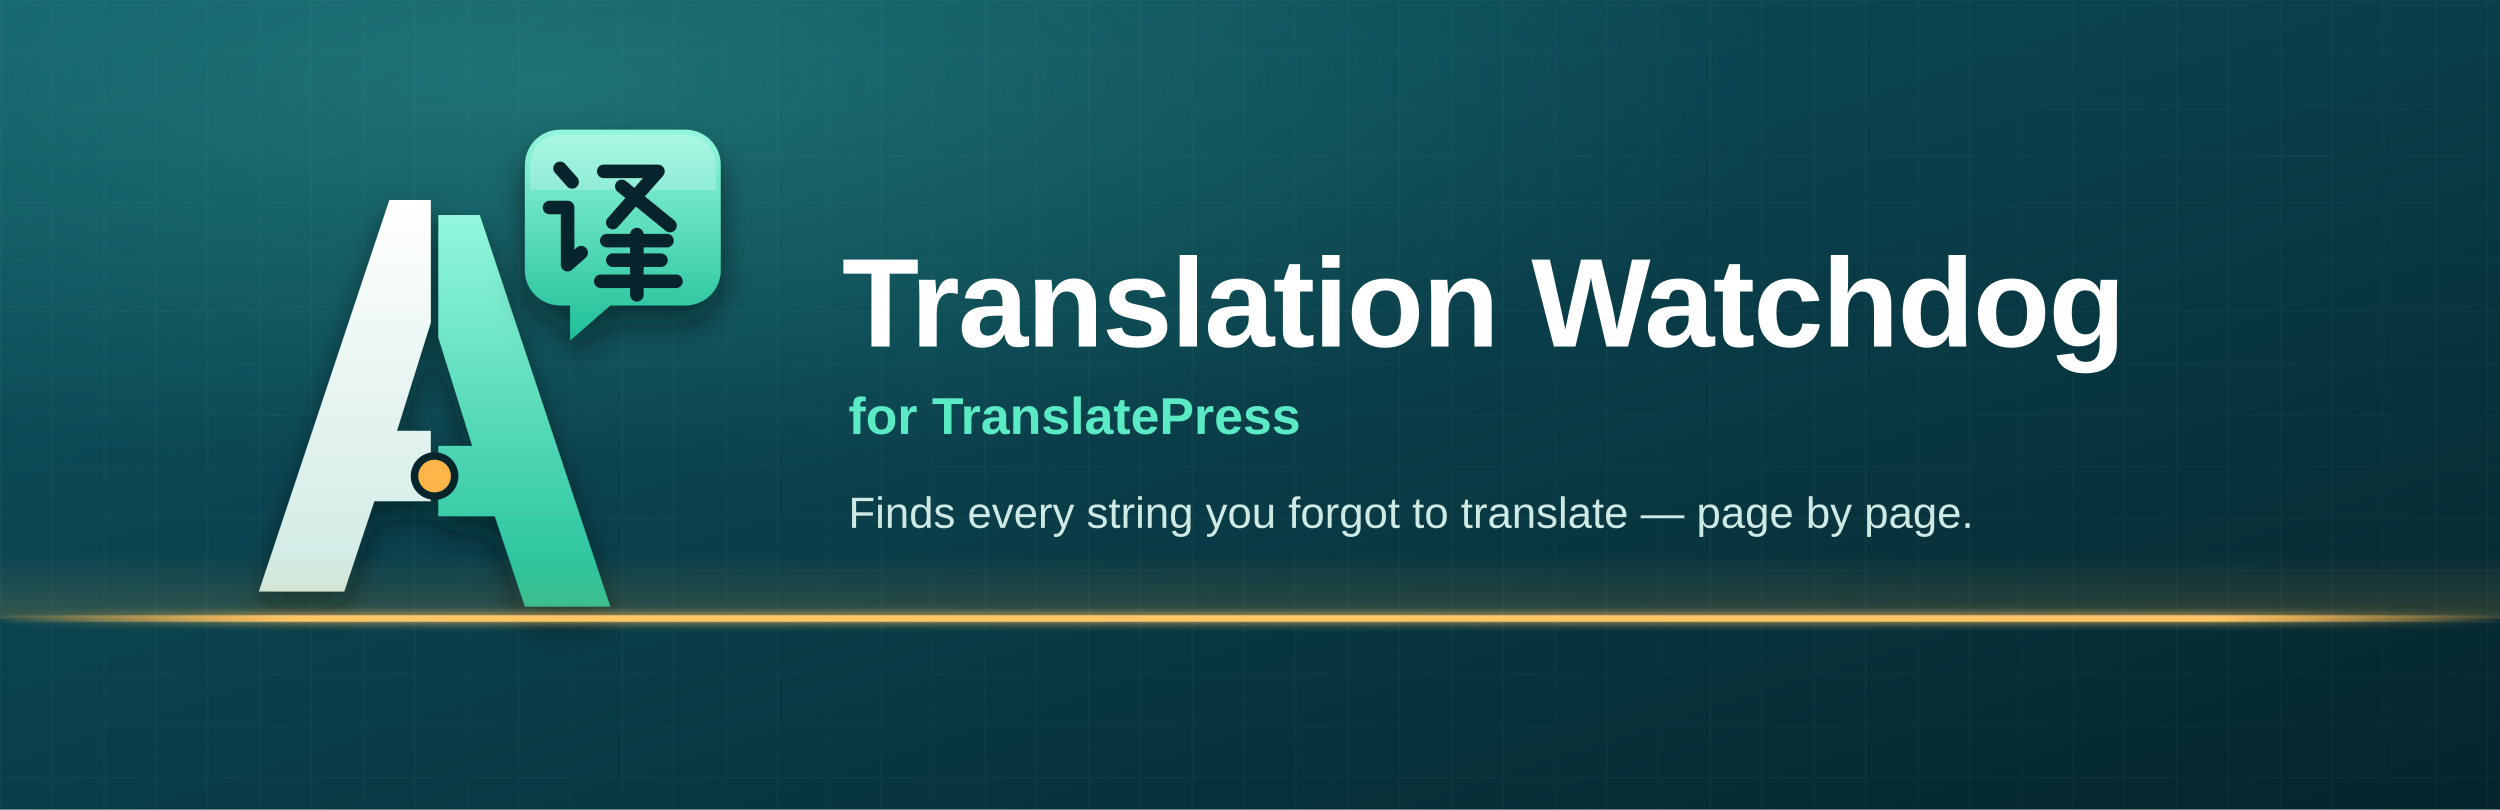
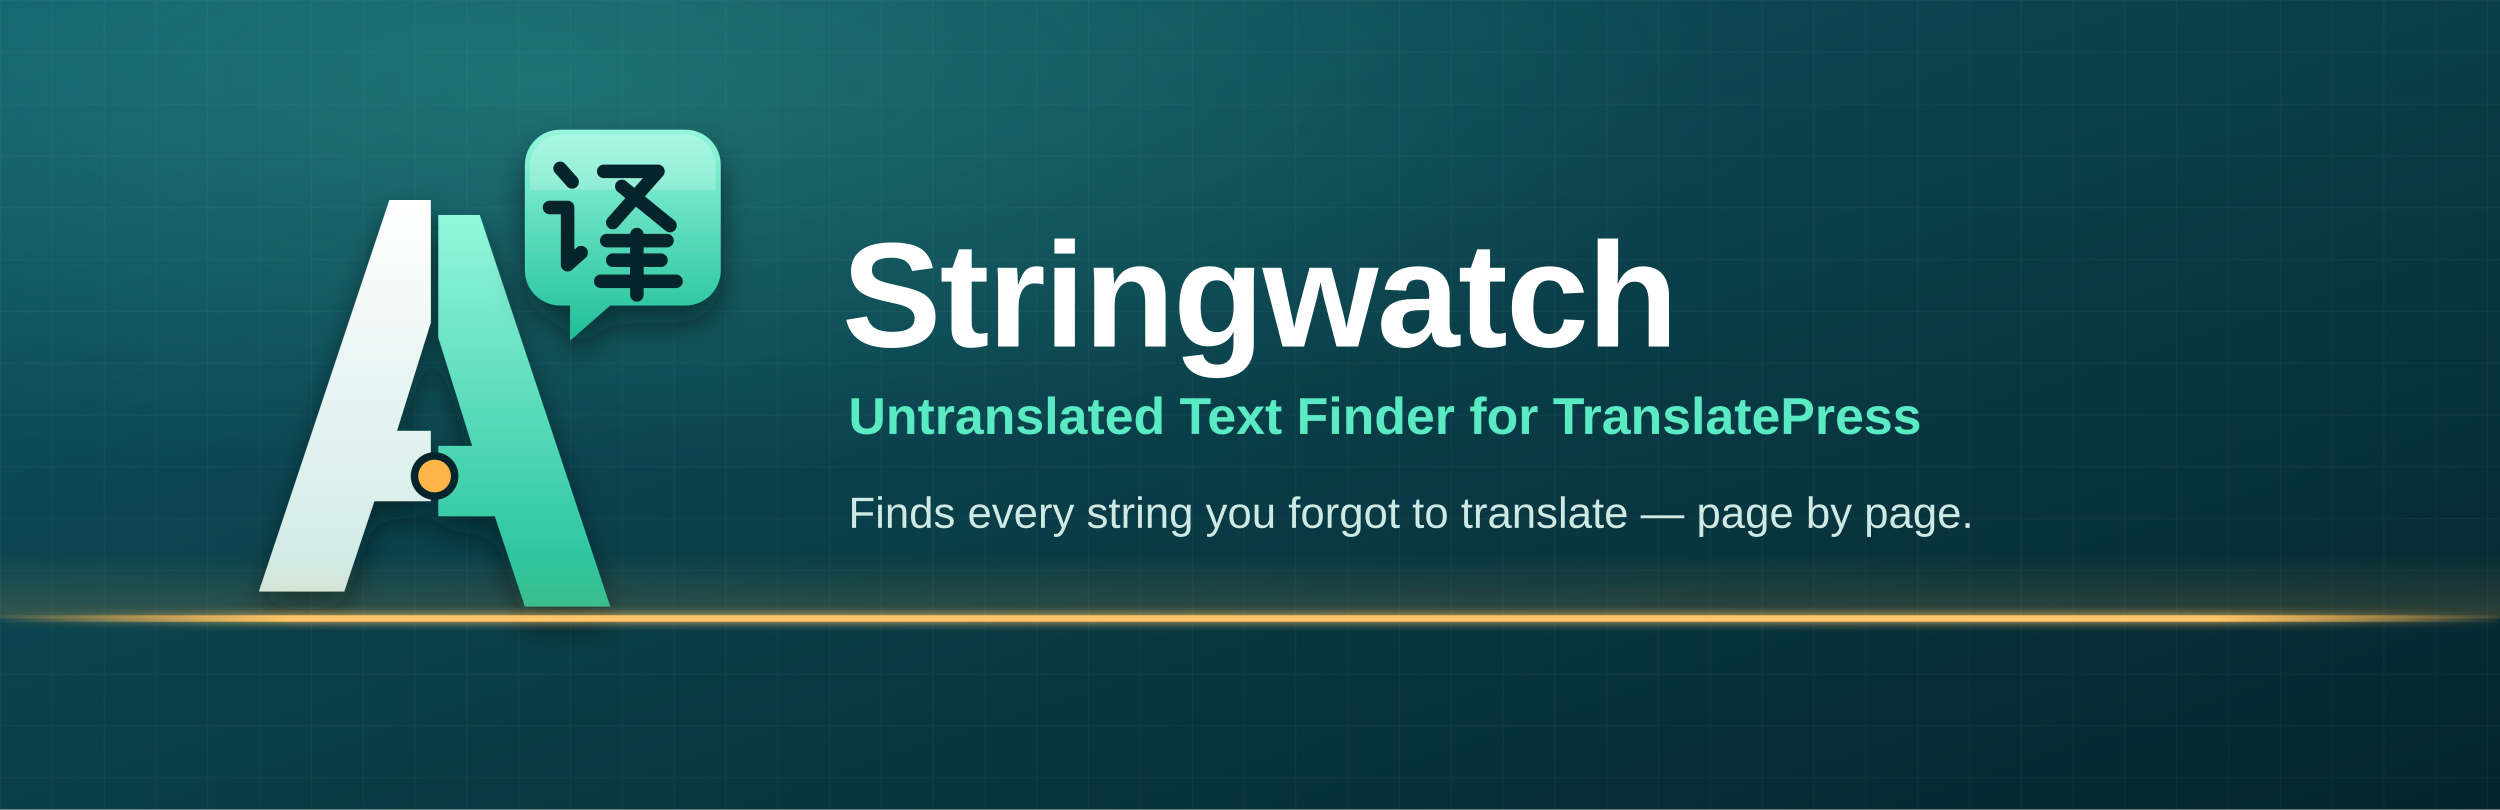
<svg xmlns="http://www.w3.org/2000/svg" viewBox="0 0 1544 500" width="1544" height="500">
  <defs>
    <linearGradient id="bg" x1="0" y1="0" x2="1" y2="1">
      <stop offset="0" stop-color="#0E5866" />
      <stop offset="1" stop-color="#05242C" />
    </linearGradient>
    <radialGradient id="bloom" cx=".22" cy=".1" r=".7">
      <stop offset="0" stop-color="#5BEBC4" stop-opacity=".22" />
      <stop offset=".7" stop-color="#5BEBC4" stop-opacity="0" />
    </radialGradient>
    <linearGradient id="paper" x1="0" y1="0" x2="0" y2="1">
      <stop offset="0" stop-color="#FFFFFF" />
      <stop offset="1" stop-color="#CFEAE4" />
    </linearGradient>
    <linearGradient id="mint" x1="0" y1="0" x2="0" y2="1">
      <stop offset="0" stop-color="#93F7DD" />
      <stop offset="1" stop-color="#1FBF97" />
    </linearGradient>
    <linearGradient id="laser" x1="0" y1="0" x2="1" y2="0">
      <stop offset="0" stop-color="#FFB547" stop-opacity="0" />
      <stop offset=".12" stop-color="#FFC566" />
      <stop offset=".88" stop-color="#FFC566" />
      <stop offset="1" stop-color="#FFB547" stop-opacity="0" />
    </linearGradient>
    <linearGradient id="wake" x1="0" y1="0" x2="0" y2="1">
      <stop offset="0" stop-color="#FFB547" stop-opacity="0" />
      <stop offset="1" stop-color="#FFB547" stop-opacity=".16" />
    </linearGradient>
    <clipPath id="left">
      <rect x="0" y="0" width="126.5" height="256" />
    </clipPath>
    <clipPath id="right">
      <rect x="129.5" y="0" width="126.5" height="256" />
    </clipPath>
    <filter id="lift" x="-20%" y="-20%" width="140%" height="150%">
      <feGaussianBlur in="SourceAlpha" stdDeviation="6" />
      <feOffset dy="7" result="o" />
      <feFlood flood-color="#021216" flood-opacity=".55" />
      <feComposite in2="o" operator="in" />
      <feMerge>
        <feMergeNode />
        <feMergeNode in="SourceGraphic" />
      </feMerge>
    </filter>
    <filter id="glow" x="-10%" y="-500%" width="120%" height="1100%">
      <feGaussianBlur stdDeviation="3" result="b" />
      <feMerge>
        <feMergeNode in="b" />
        <feMergeNode in="SourceGraphic" />
      </feMerge>
    </filter>
    <pattern id="grid" width="32" height="32" patternUnits="userSpaceOnUse">
      <path d="M32 0H0V32" fill="none" stroke="#ffffff" stroke-opacity=".04" stroke-width="1" />
    </pattern>
  </defs>
  <rect width="1544" height="500" fill="url(#bg)" />
  <rect width="1544" height="500" fill="url(#grid)" />
  <rect width="1544" height="500" fill="url(#bloom)" />
  <g transform="translate(70 46) scale(1.55)">
    <g filter="url(#lift)">
      <path clip-path="url(#left)" fill-rule="evenodd" d="M58 206 L110 50 H146 L198 206 H164 L152 170 H104 L92 206 Z M113 142 H143 L128 94 Z" fill="url(#paper)" />
      <g transform="translate(0 6)">
        <path clip-path="url(#right)" fill-rule="evenodd" d="M58 206 L110 50 H146 L198 206 H164 L152 170 H104 L92 206 Z M113 142 H143 L128 94 Z" fill="url(#mint)" />
      </g>
    </g>
    <g filter="url(#lift)">
      <path d="M178 22h50a14 14 0 0 1 14 14v42a14 14 0 0 1-14 14h-30l-16 14v-14h-4a14 14 0 0 1-14-14V36a14 14 0 0 1 14-14z" fill="url(#mint)" />
    </g>
    <path d="M178 24h50a12 12 0 0 1 12 12v10H166V36a12 12 0 0 1 12-12z" fill="#ffffff" opacity=".22" />
    <g transform="translate(169 29) scale(.6)" fill="none" stroke="#05242C" stroke-width="9" stroke-linecap="round" stroke-linejoin="round">
      <path d="M15 14l8 9" />
      <path d="M8 40h12v38l9-8" />
      <path d="M44 16h36L50 50" />
      <path d="M56 26l32 26" />
      <path d="M46 62h40M50 75h32M42 89h50M66 58v40" />
    </g>
    <circle cx="128" cy="160" r="8" fill="#FFB547" stroke="#05242C" stroke-width="3" />
  </g>
  <rect x="0" y="342" width="1544" height="40" fill="url(#wake)" />
  <rect x="0" y="380" width="1544" height="4" rx="2" fill="url(#laser)" filter="url(#glow)" />
-   <text x="520" y="214" font-family="'Segoe UI', 'Helvetica Neue', Arial, sans-serif" font-size="78" font-weight="700" fill="#FFFFFF" letter-spacing="-1">Translation Watchdog</text>
-   <text x="524" y="268" font-family="'Segoe UI', 'Helvetica Neue', Arial, sans-serif" font-size="32" font-weight="600" fill="#5BEBC4">for TranslatePress</text>
+   <text x="520" y="214" font-family="'Segoe UI', 'Helvetica Neue', Arial, sans-serif" font-size="92" font-weight="700" fill="#FFFFFF" letter-spacing="-1">Stringwatch</text>
+   <text x="524" y="268" font-family="'Segoe UI', 'Helvetica Neue', Arial, sans-serif" font-size="32" font-weight="600" fill="#5BEBC4">Untranslated Text Finder for TranslatePress</text>
  <text x="524" y="326" font-family="'Segoe UI', 'Helvetica Neue', Arial, sans-serif" font-size="27" fill="#CFEAE4">Finds every string you forgot to translate — page by page.</text>
</svg>
